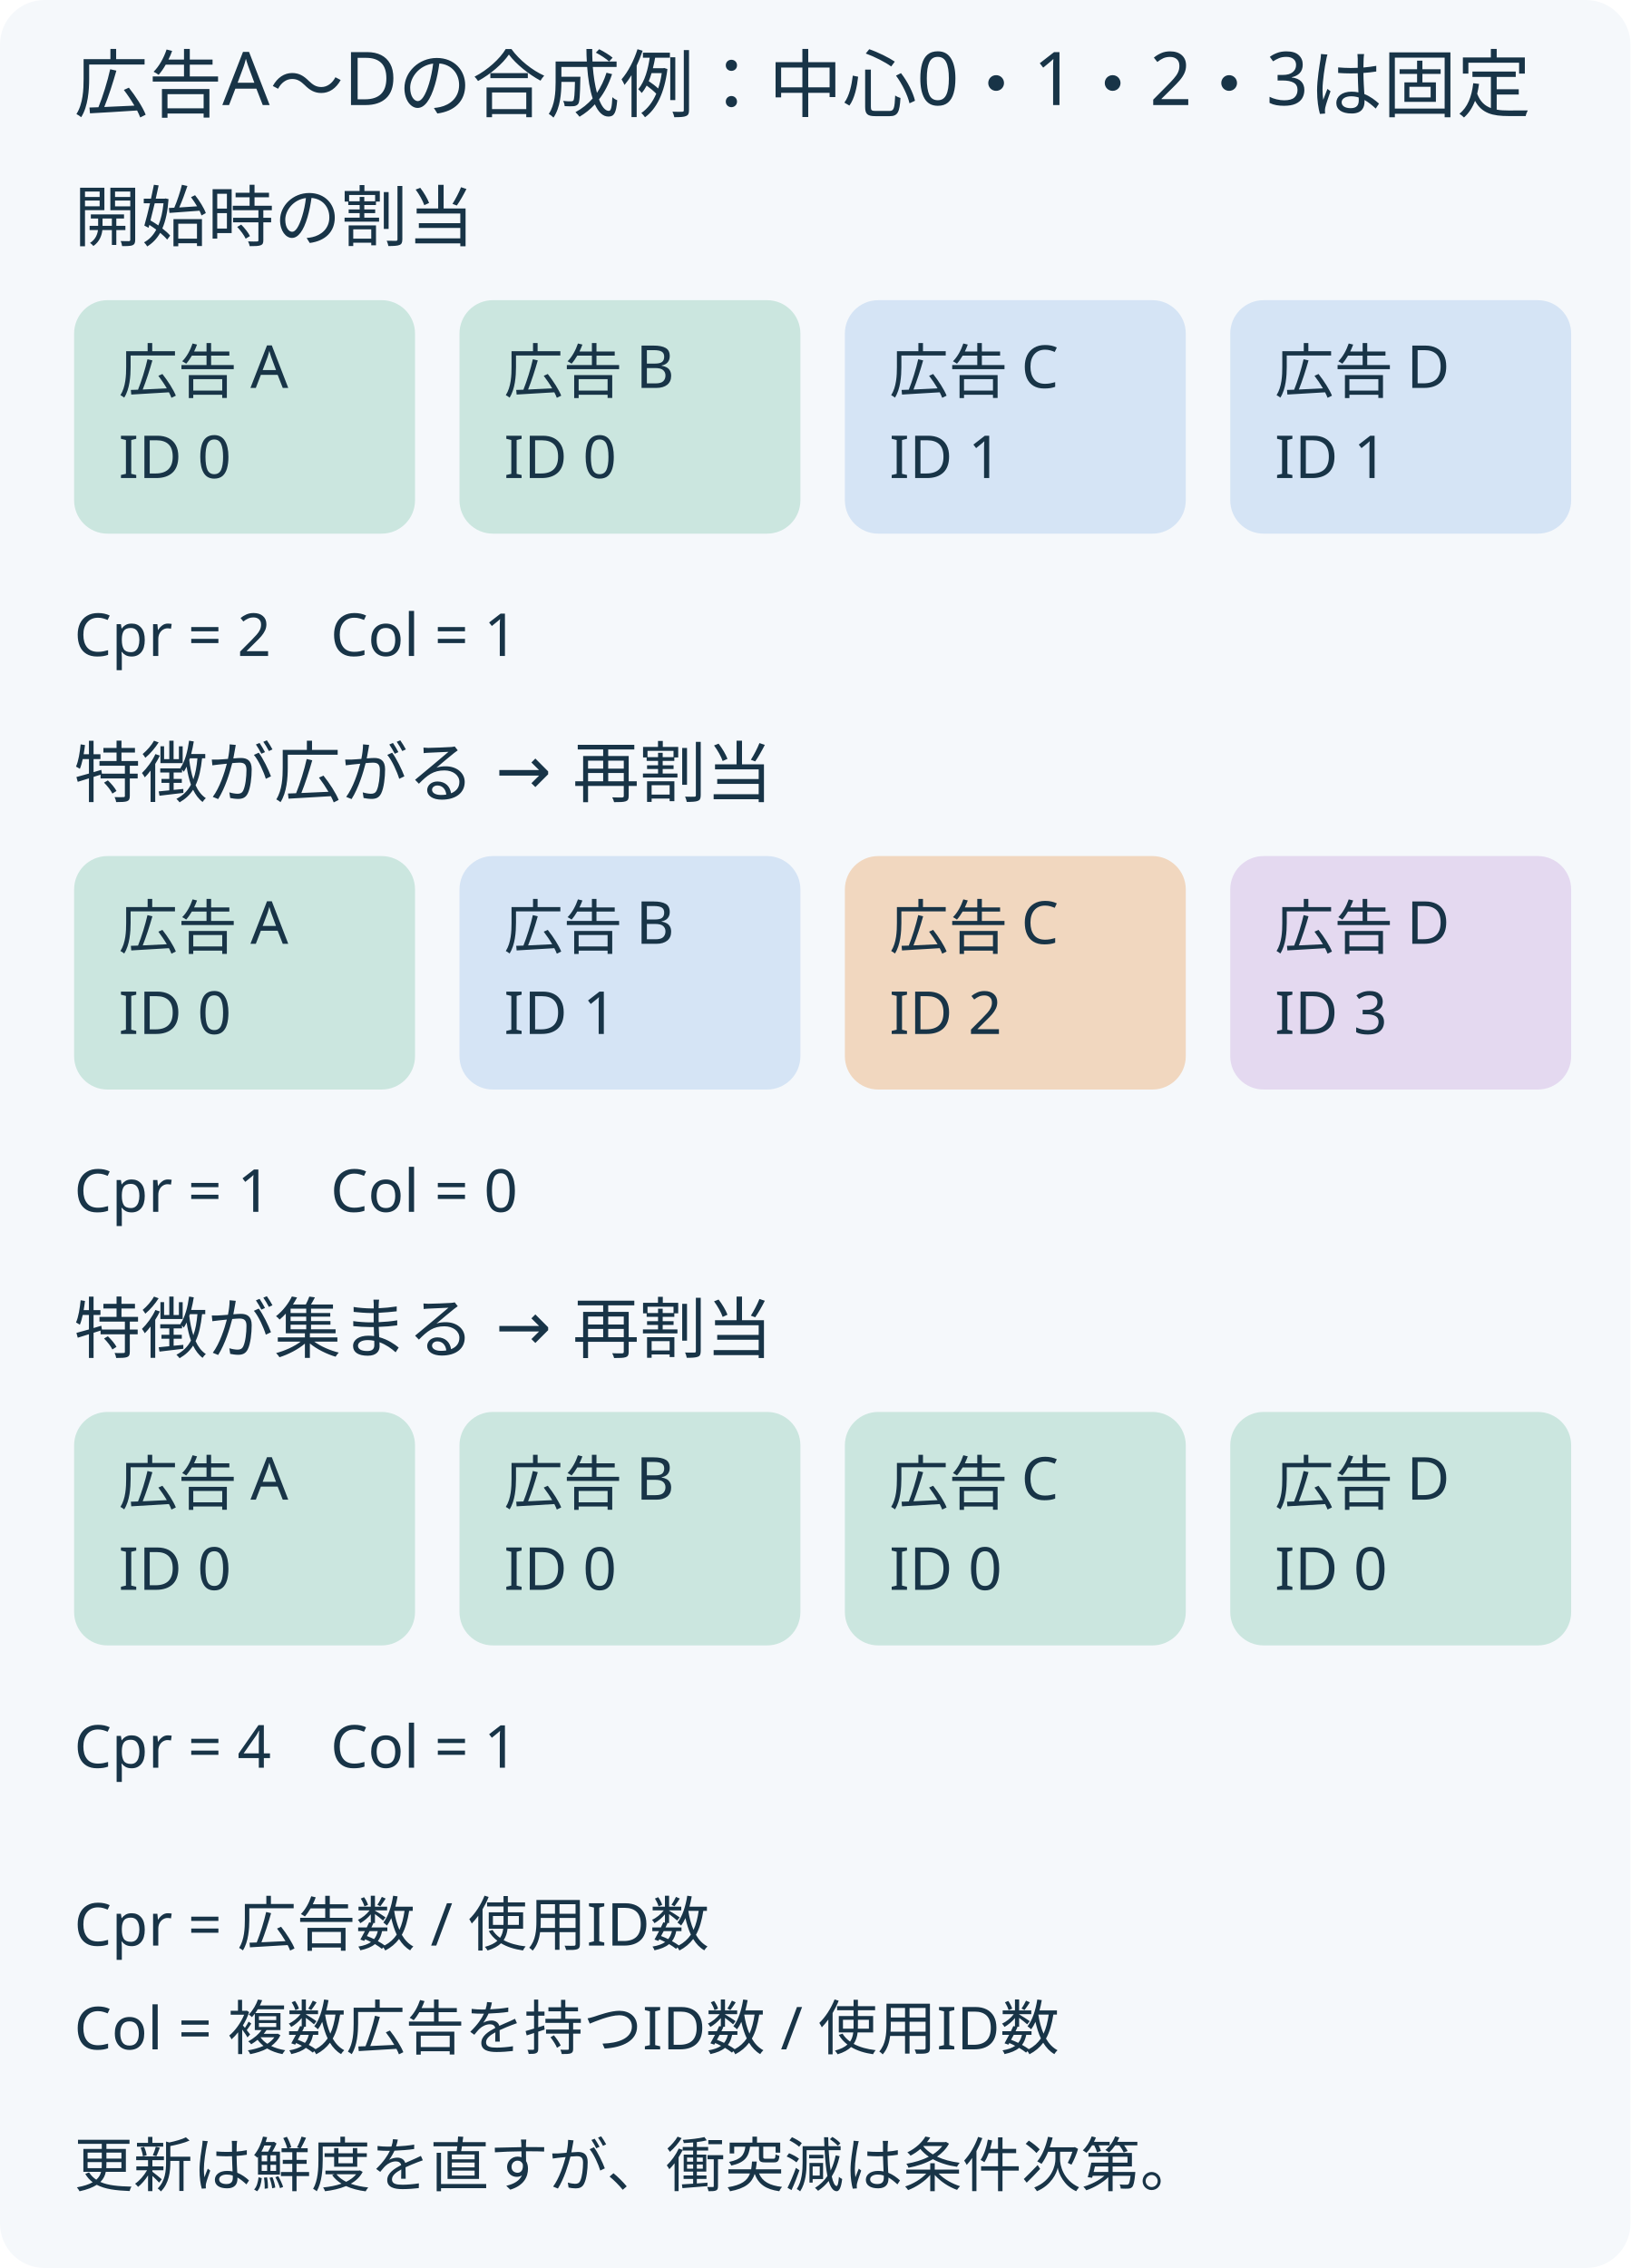
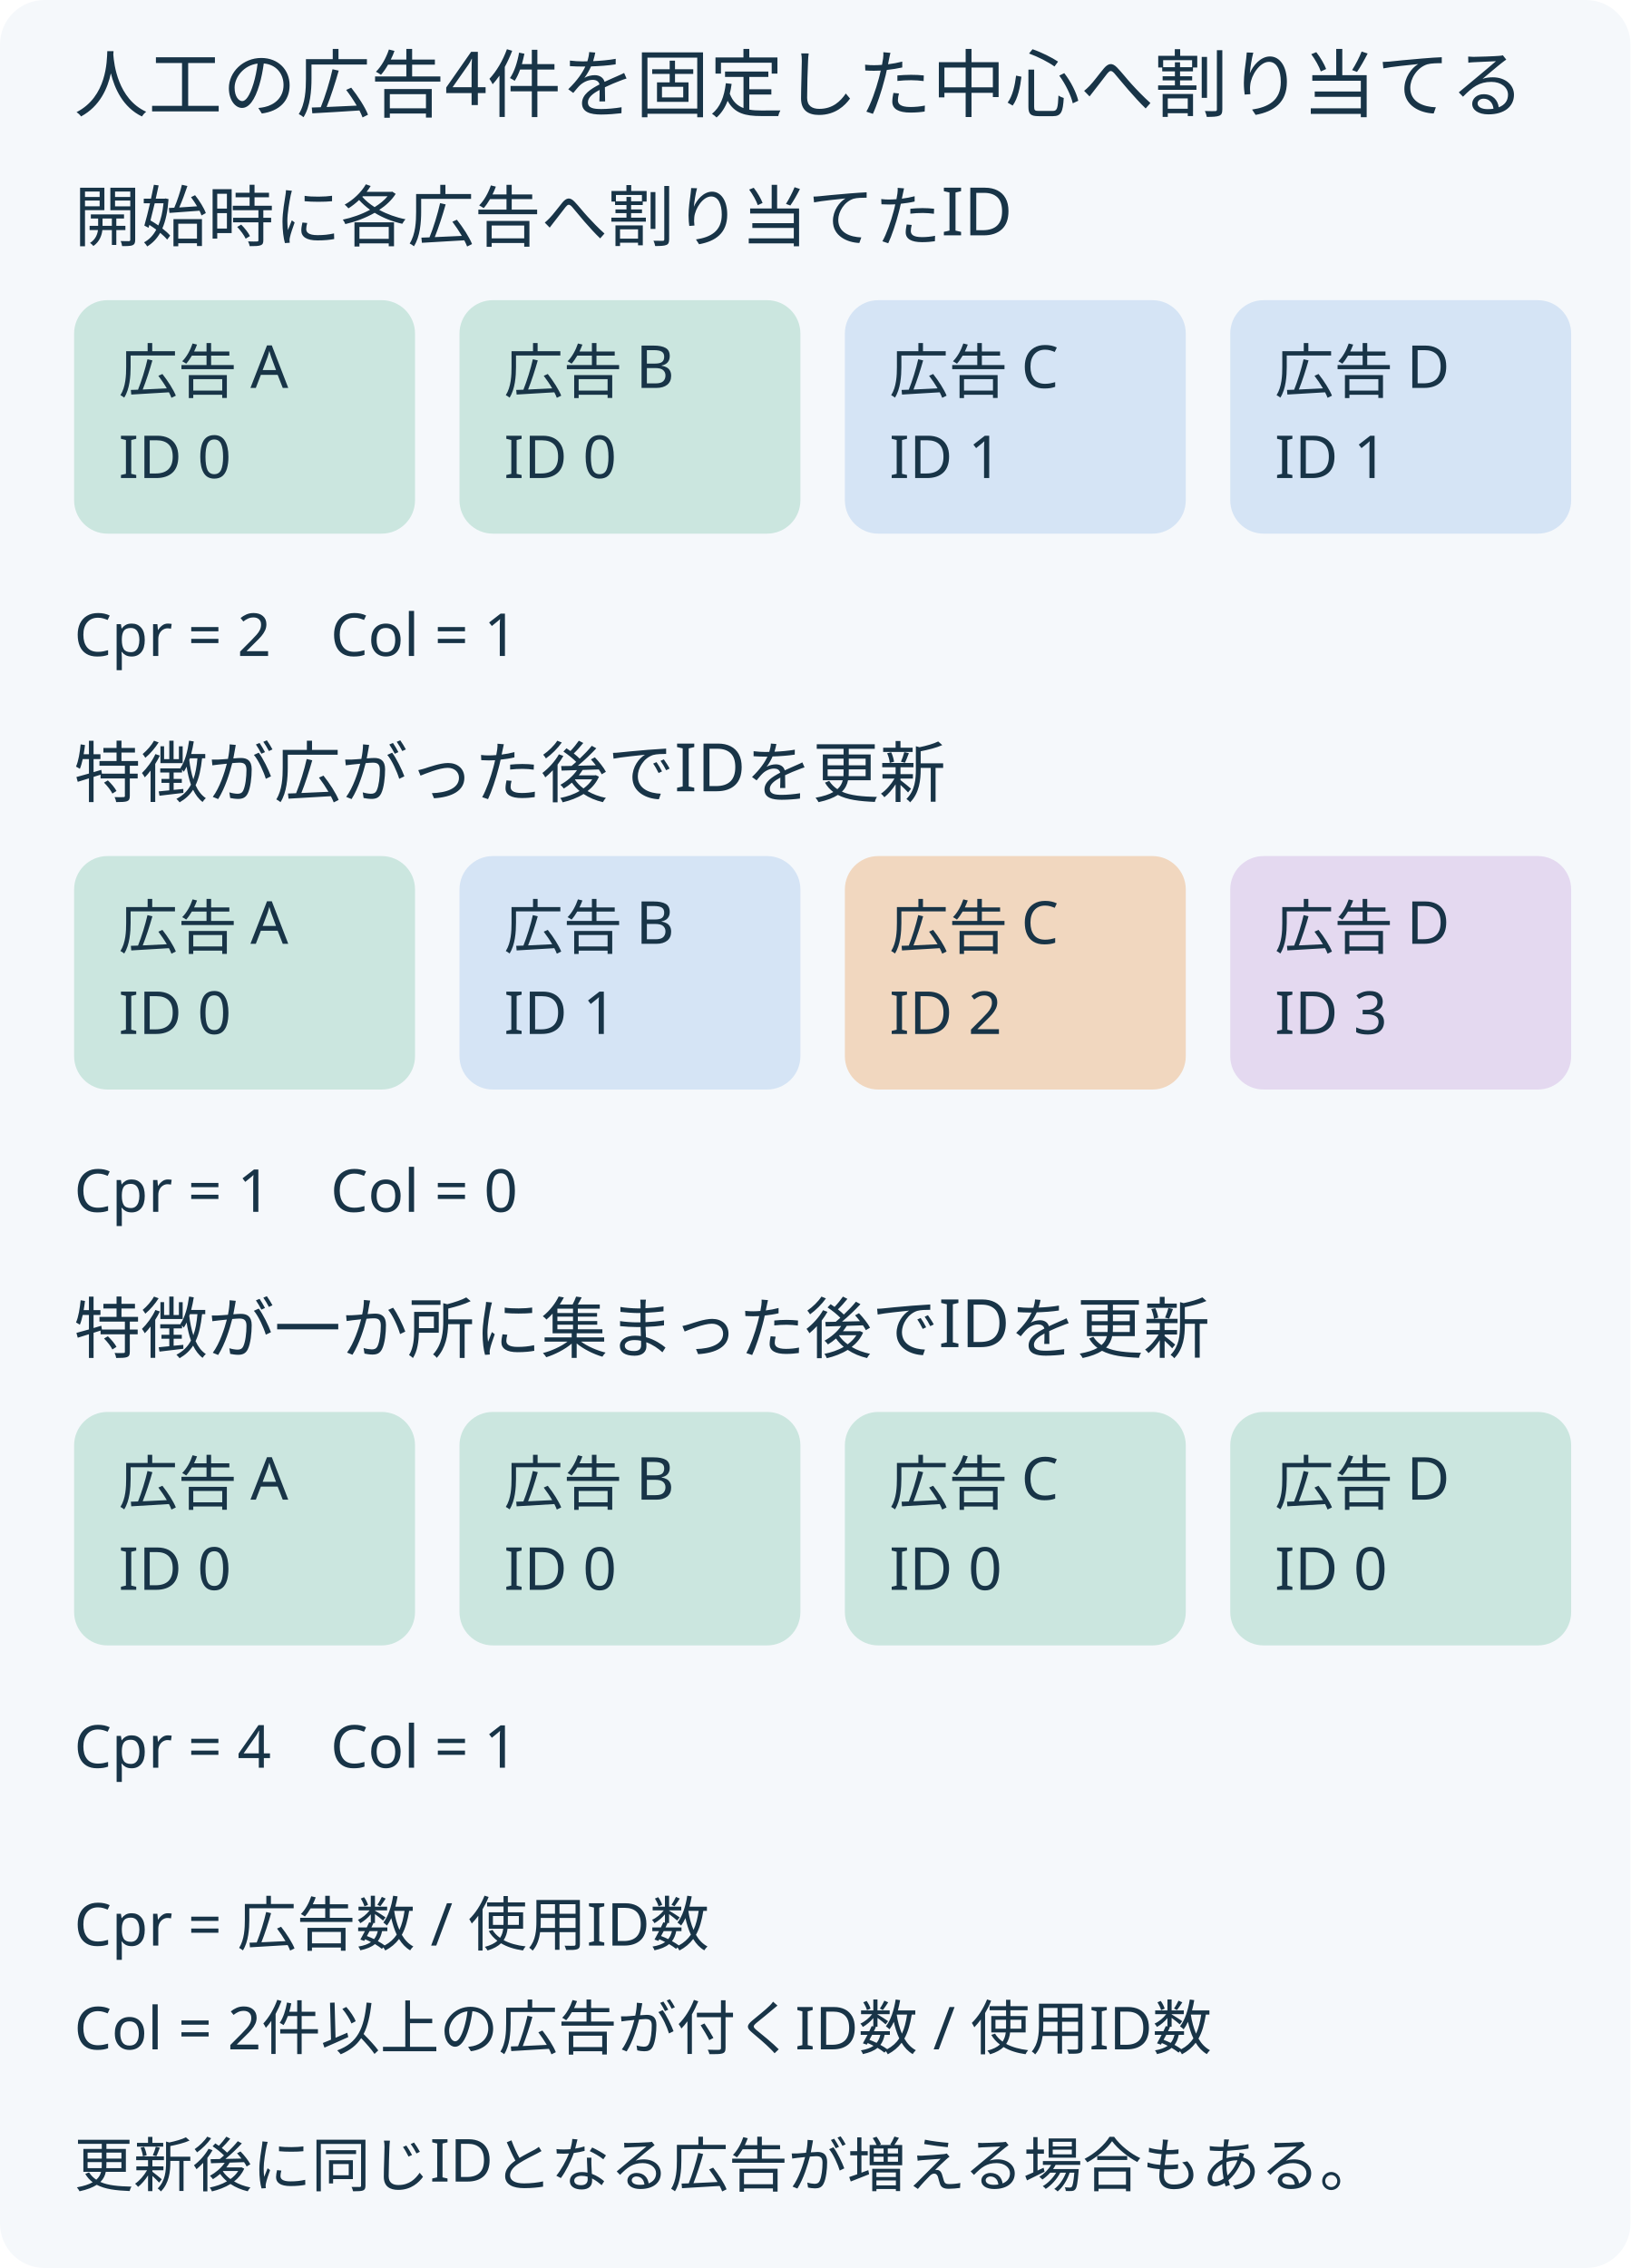
<svg xmlns="http://www.w3.org/2000/svg" viewBox="0 0 440 612" role="img" aria-labelledby="title">
  <defs>
    <marker id="arrow" markerWidth="8" markerHeight="8" refX="7" refY="4" orient="auto">
      <path d="M0 0L8 4L0 8" fill="#53758b" />
    </marker>
  </defs>
  <rect width="440" height="612" rx="12" fill="#f5f8fb" />
  <g font-family="sans-serif" fill="#183447">
-     <text x="20" y="30" font-size="20" fill="#183447">広告A〜Dの合成例：中心0・1・2・3は固定</text>
-     <text x="20" y="65" font-size="18" fill="#183447">開始時の割当</text>
+     <text x="20" y="30" font-size="20" fill="#183447">人工の広告4件を固定した中心へ割り当てる</text>
+     <text x="20" y="65" font-size="18" fill="#183447">開始時に各広告へ割り当てたID</text>
    <rect x="20" y="81" width="92" height="63" rx="9" fill="#cbe6df" />
    <text x="32" y="106" font-size="16" fill="#183447">広告 A</text>
    <text x="32" y="129" font-size="16" fill="#183447">ID 0</text>
    <rect x="124" y="81" width="92" height="63" rx="9" fill="#cbe6df" />
    <text x="136" y="106" font-size="16" fill="#183447">広告 B</text>
    <text x="136" y="129" font-size="16" fill="#183447">ID 0</text>
    <rect x="228" y="81" width="92" height="63" rx="9" fill="#d5e4f5" />
    <text x="240" y="106" font-size="16" fill="#183447">広告 C</text>
    <text x="240" y="129" font-size="16" fill="#183447">ID 1</text>
    <rect x="332" y="81" width="92" height="63" rx="9" fill="#d5e4f5" />
    <text x="344" y="106" font-size="16" fill="#183447">広告 D</text>
    <text x="344" y="129" font-size="16" fill="#183447">ID 1</text>
    <text x="20" y="177" font-size="16" fill="#183447">Cpr = 2　Col = 1</text>
-     <text x="20" y="215" font-size="18" fill="#183447">特徴が広がる → 再割当</text>
+     <text x="20" y="215" font-size="18" fill="#183447">特徴が広がった後でIDを更新</text>
    <rect x="20" y="231" width="92" height="63" rx="9" fill="#cbe6df" />
    <text x="32" y="256" font-size="16" fill="#183447">広告 A</text>
    <text x="32" y="279" font-size="16" fill="#183447">ID 0</text>
    <rect x="124" y="231" width="92" height="63" rx="9" fill="#d5e4f5" />
    <text x="136" y="256" font-size="16" fill="#183447">広告 B</text>
    <text x="136" y="279" font-size="16" fill="#183447">ID 1</text>
    <rect x="228" y="231" width="92" height="63" rx="9" fill="#f1d7bf" />
    <text x="240" y="256" font-size="16" fill="#183447">広告 C</text>
    <text x="240" y="279" font-size="16" fill="#183447">ID 2</text>
    <rect x="332" y="231" width="92" height="63" rx="9" fill="#e4d9f0" />
    <text x="344" y="256" font-size="16" fill="#183447">広告 D</text>
    <text x="344" y="279" font-size="16" fill="#183447">ID 3</text>
    <text x="20" y="327" font-size="16" fill="#183447">Cpr = 1　Col = 0</text>
-     <text x="20" y="365" font-size="18" fill="#183447">特徴が集まる → 再割当</text>
+     <text x="20" y="365" font-size="18" fill="#183447">特徴が一か所に集まった後でIDを更新</text>
    <rect x="20" y="381" width="92" height="63" rx="9" fill="#cbe6df" />
    <text x="32" y="406" font-size="16" fill="#183447">広告 A</text>
    <text x="32" y="429" font-size="16" fill="#183447">ID 0</text>
    <rect x="124" y="381" width="92" height="63" rx="9" fill="#cbe6df" />
    <text x="136" y="406" font-size="16" fill="#183447">広告 B</text>
    <text x="136" y="429" font-size="16" fill="#183447">ID 0</text>
    <rect x="228" y="381" width="92" height="63" rx="9" fill="#cbe6df" />
    <text x="240" y="406" font-size="16" fill="#183447">広告 C</text>
    <text x="240" y="429" font-size="16" fill="#183447">ID 0</text>
    <rect x="332" y="381" width="92" height="63" rx="9" fill="#cbe6df" />
    <text x="344" y="406" font-size="16" fill="#183447">広告 D</text>
    <text x="344" y="429" font-size="16" fill="#183447">ID 0</text>
    <text x="20" y="477" font-size="16" fill="#183447">Cpr = 4　Col = 1</text>
    <text x="20" y="525" font-size="16" fill="#183447">Cpr = 広告数 / 使用ID数</text>
-     <text x="20" y="553" font-size="16" fill="#183447">Col = 複数広告を持つID数 / 使用ID数</text>
-     <text x="20" y="590" font-size="16" fill="#183447">更新は鮮度を直すが、衝突減は条件次第。</text>
+     <text x="20" y="553" font-size="16" fill="#183447">Col = 2件以上の広告が付くID数 / 使用ID数</text>
+     <text x="20" y="590" font-size="16" fill="#183447">更新後に同じIDとなる広告が増える場合もある。</text>
  </g>
</svg>
